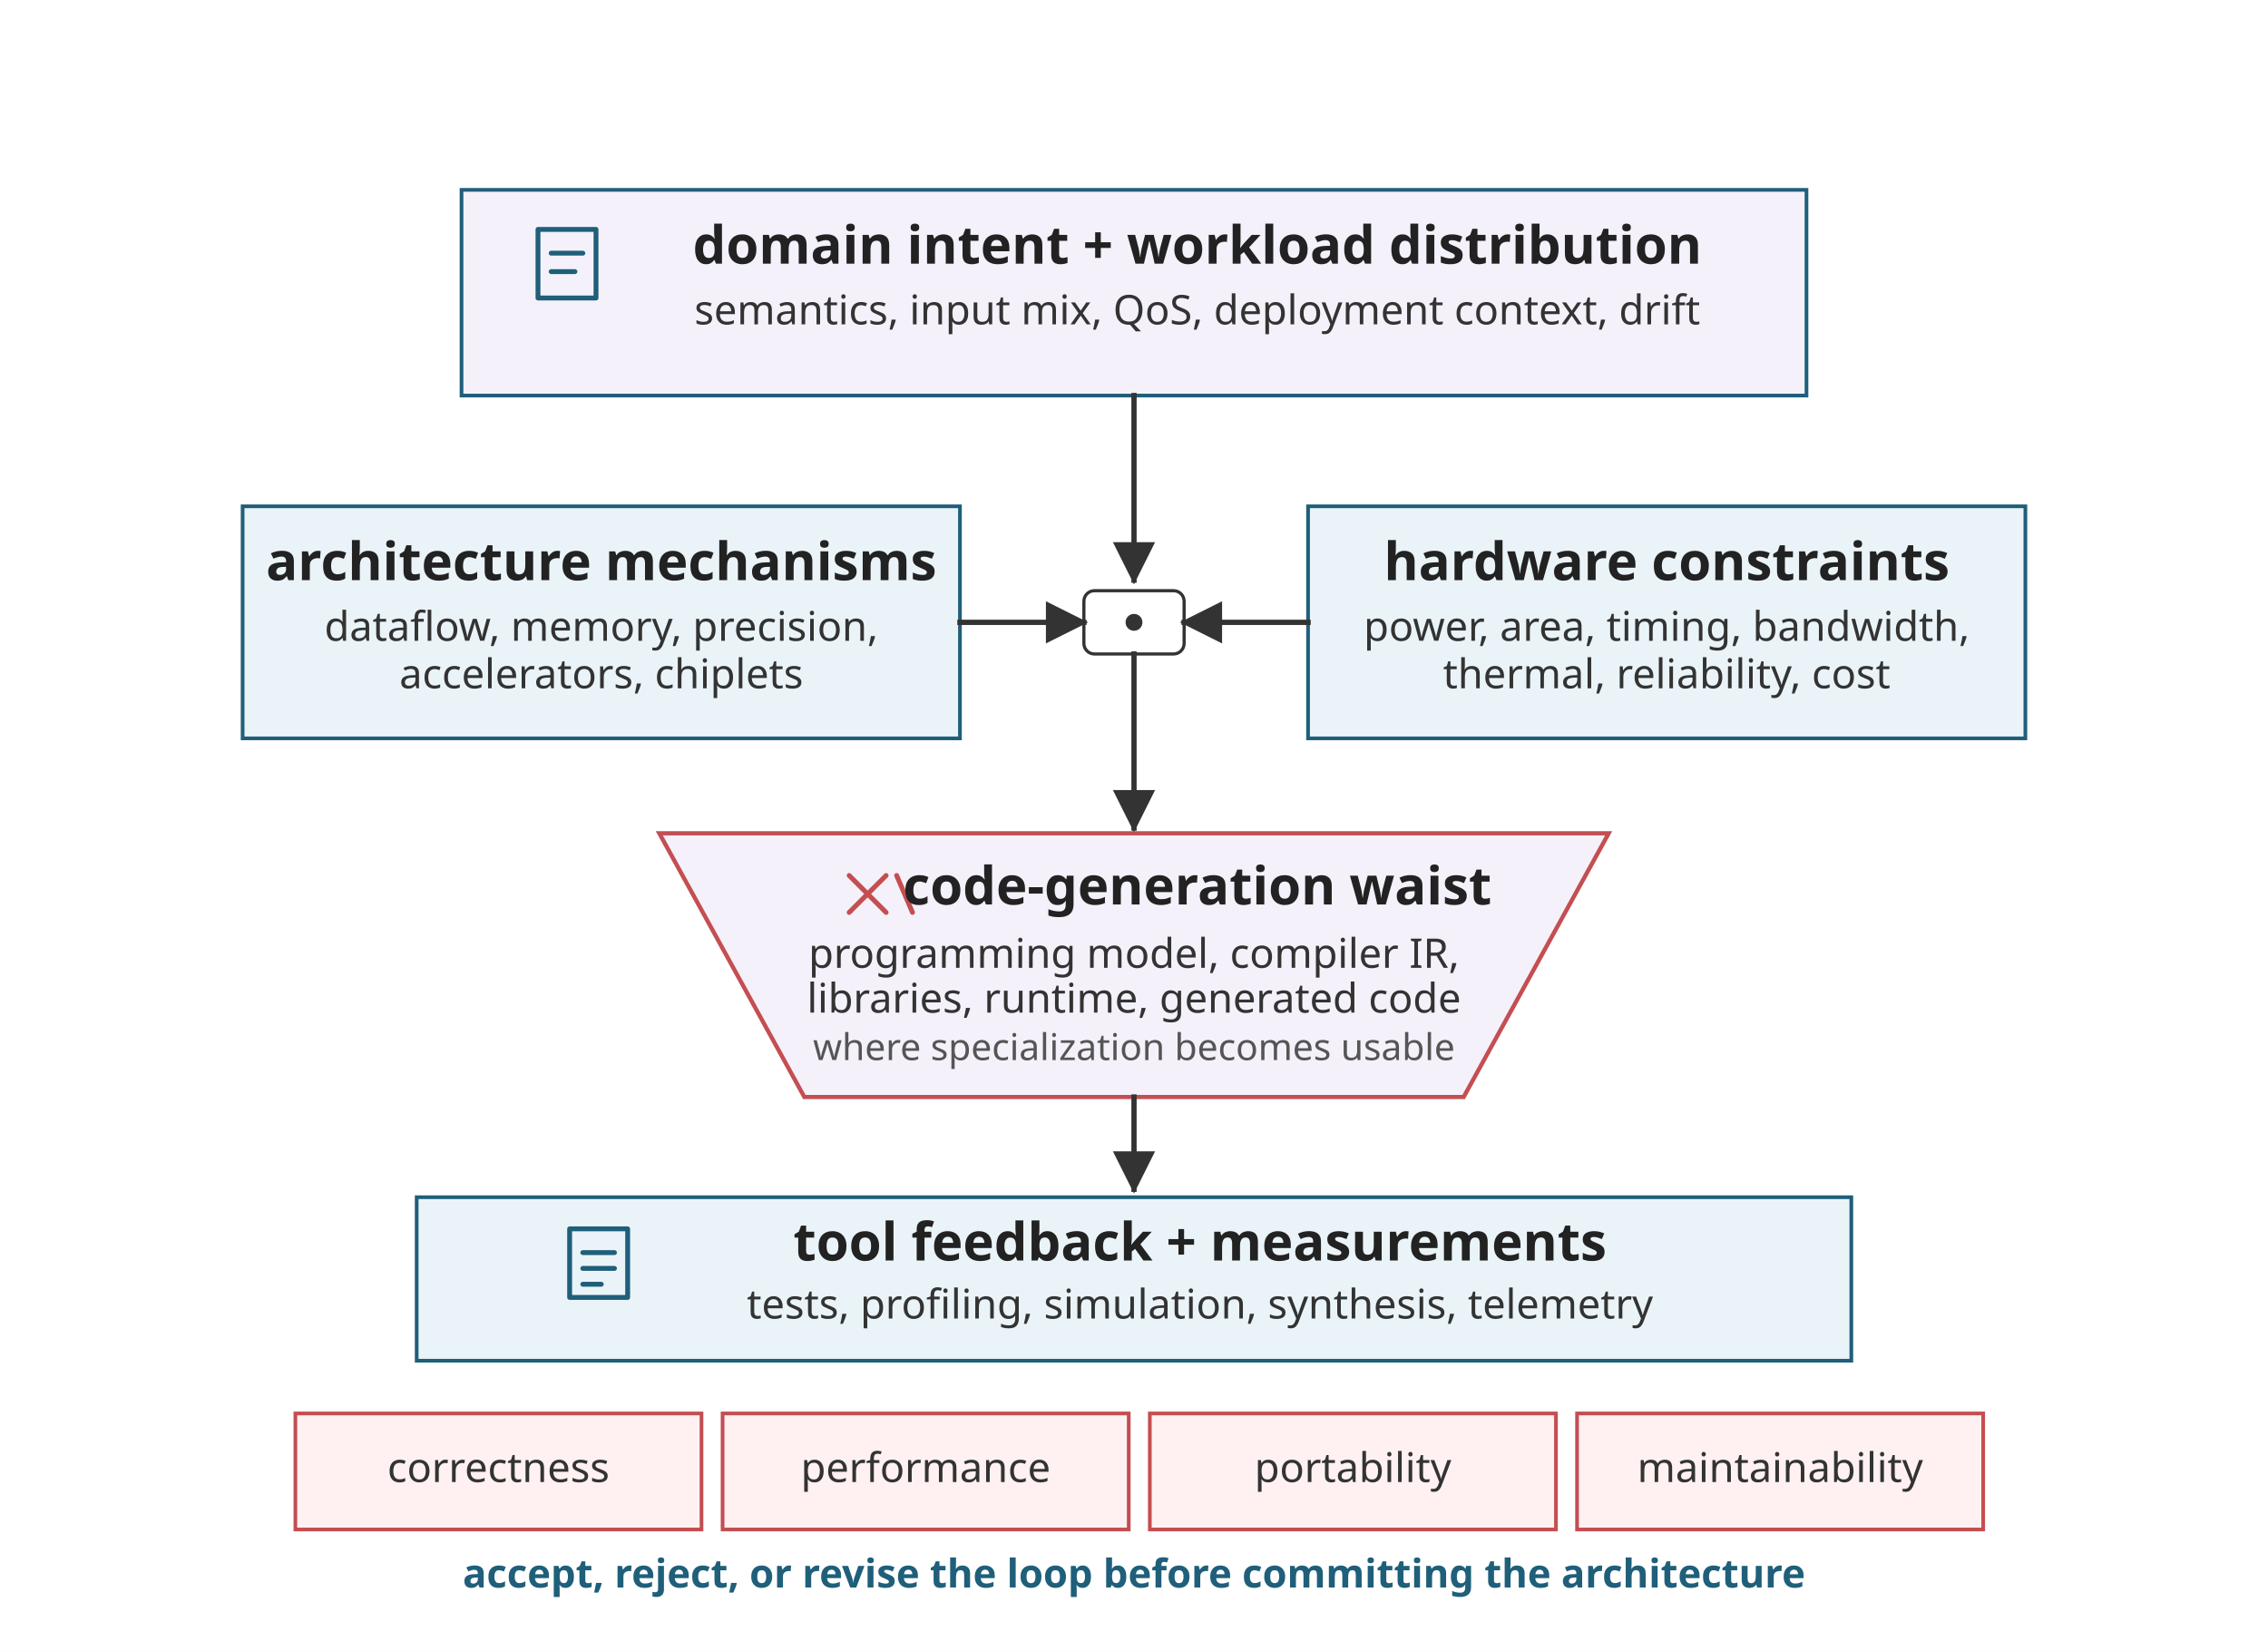
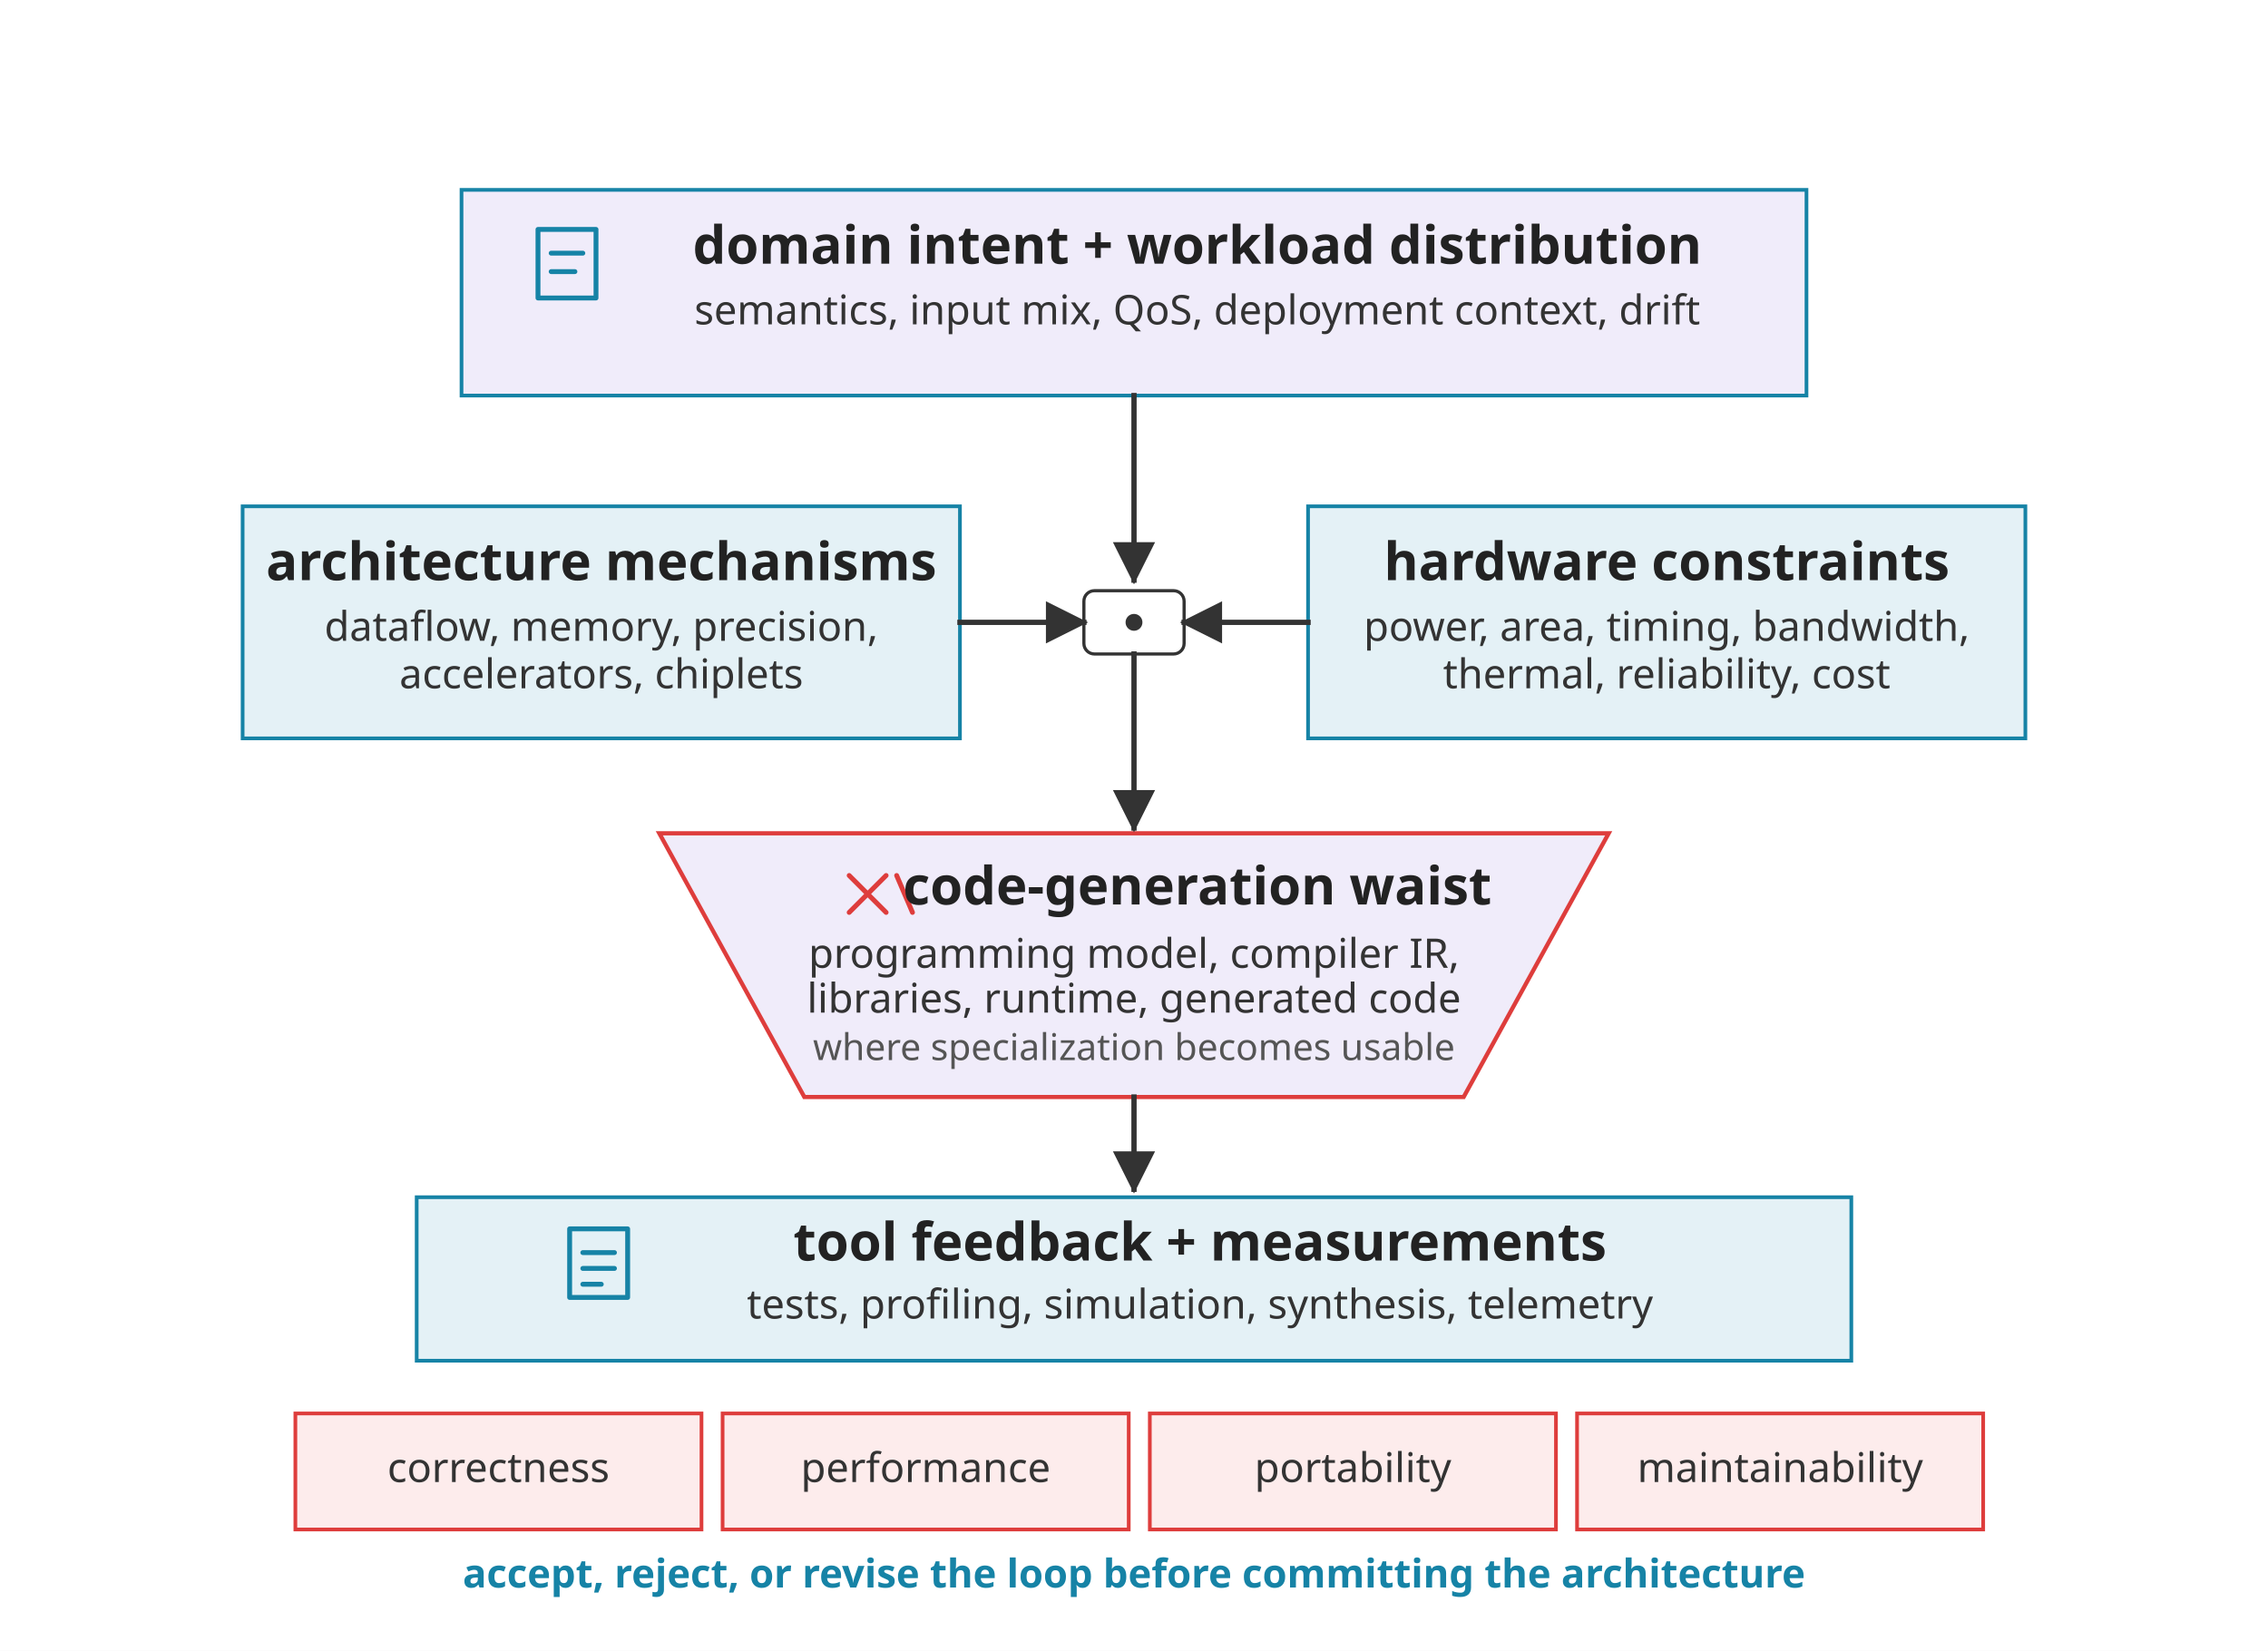
<svg xmlns="http://www.w3.org/2000/svg" viewBox="0 0 860 626" role="img">
  <defs>
    <marker id="arrow" viewBox="0 0 10 10" refX="9" refY="5" markerWidth="8" markerHeight="8" orient="auto">
      <path d="M 0 0 L 10 5 L 0 10 z" fill="#333333" />
    </marker>
    <style>
      .font { font-family: sans-serif; }
-       .top { fill: #F4F1FA; stroke: #1F5F7A; stroke-width: 1.4; }
-       .hw { fill: #EAF4F8; stroke: #1F5F7A; stroke-width: 1.4; }
-       .waist { fill: #F4F1FA; stroke: #C44E52; stroke-width: 1.6; }
-       .feedback { fill: #EAF4F8; stroke: #1F5F7A; stroke-width: 1.4; }
-       .gate { fill: #FFF1F2; stroke: #C44E52; stroke-width: 1.4; }
+       .top { fill: #F0ECFA; stroke: #1683A6; stroke-width: 1.4; }
+       .hw { fill: #E4F1F6; stroke: #1683A6; stroke-width: 1.4; }
+       .waist { fill: #F0ECFA; stroke: #DE3D3C; stroke-width: 1.6; }
+       .feedback { fill: #E4F1F6; stroke: #1683A6; stroke-width: 1.4; }
+       .gate { fill: #FDECEC; stroke: #DE3D3C; stroke-width: 1.4; }
      .label { font-size: 20px; font-weight: 700; fill: #222222; }
      .body { font-size: 15.5px; fill: #333333; }
      .small { font-size: 14px; fill: #555555; }
-       .note { font-size: 15px; font-weight: 700; fill: #1F5F7A; }
+       .note { font-size: 15px; font-weight: 700; fill: #1683A6; }
      .arrow { stroke: #333333; stroke-width: 2; fill: none; stroke-linecap: square; stroke-linejoin: miter; }
      .glyph { fill: none; stroke: currentColor; stroke-width: 1.85; stroke-linecap: round; stroke-linejoin: round; }
-       .glyph-top { color: #1F5F7A; }
-       .glyph-hw { color: #1F5F7A; }
-       .glyph-waist { color: #C44E52; }
-       .glyph-feedback { color: #1F5F7A; }
+       .glyph-top { color: #1683A6; }
+       .glyph-hw { color: #1683A6; }
+       .glyph-waist { color: #DE3D3C; }
+       .glyph-feedback { color: #1683A6; }
    </style>
  </defs>
  <rect width="860" height="626" fill="#FFFFFF" />
  <g class="font" transform="translate(0,-54)">
    <rect class="top" x="175" y="126" width="510" height="78" />
    <g class="glyph glyph-top" transform="translate(204 141)">
      <rect x="0" y="0" width="22" height="26" />
      <path d="M 5 9 L 17 9" />
      <path d="M 5 16 L 14 16" />
    </g>
    <text class="label" x="454" y="154" text-anchor="middle">domain intent + workload distribution</text>
    <text class="body" x="454" y="177" text-anchor="middle">semantics, input mix, QoS, deployment context, drift</text>
    <line class="arrow" x1="430" y1="204" x2="430" y2="274" marker-end="url(#arrow)" />
    <rect class="hw" x="92" y="246" width="272" height="88" />
    <text class="label" x="228" y="274" text-anchor="middle">architecture mechanisms</text>
    <text class="body" x="228" y="297" text-anchor="middle">dataflow, memory, precision,</text>
    <text class="body" x="228" y="315" text-anchor="middle">accelerators, chiplets</text>
    <rect class="hw" x="496" y="246" width="272" height="88" />
    <text class="label" x="632" y="274" text-anchor="middle">hardware constraints</text>
    <text class="body" x="632" y="297" text-anchor="middle">power, area, timing, bandwidth,</text>
    <text class="body" x="632" y="315" text-anchor="middle">thermal, reliability, cost</text>
    <rect x="411" y="278" width="38" height="24" rx="4" fill="#FFFFFF" stroke="#333333" stroke-width="1.2" />
    <line class="arrow" x1="364" y1="290" x2="411" y2="290" marker-end="url(#arrow)" />
    <line class="arrow" x1="496" y1="290" x2="449" y2="290" marker-end="url(#arrow)" />
    <circle cx="430" cy="290" r="3.2" fill="#333333" />
    <path class="waist" d="M 250 370 L 610 370 L 555 470 L 305 470 Z" />
    <g class="glyph glyph-waist" transform="translate(318 382)">
      <path d="M 4 4 L 11 11 L 4 18" />
      <path d="M 18 4 L 11 11 L 18 18" />
      <path d="M 22 4 L 28 18" />
    </g>
    <text class="label" x="454" y="397" text-anchor="middle">code-generation waist</text>
    <text class="body" x="430" y="421" text-anchor="middle">programming model, compiler IR,</text>
    <text class="body" x="430" y="438" text-anchor="middle">libraries, runtime, generated code</text>
    <text class="small" x="430" y="456" text-anchor="middle">where specialization becomes usable</text>
    <line class="arrow" x1="430" y1="302" x2="430" y2="368" marker-end="url(#arrow)" />
    <line class="arrow" x1="430" y1="470" x2="430" y2="505" marker-end="url(#arrow)" />
    <rect class="feedback" x="158" y="508" width="544" height="62" />
    <g class="glyph glyph-feedback" transform="translate(216 520)">
      <rect x="0" y="0" width="22" height="26" />
      <path d="M 5 9 L 17 9" />
      <path d="M 5 15 L 17 15" />
      <path d="M 5 21 L 12 21" />
    </g>
    <text class="label" x="455" y="532" text-anchor="middle">tool feedback + measurements</text>
    <text class="body" x="455" y="554" text-anchor="middle">tests, profiling, simulation, synthesis, telemetry</text>
    <rect class="gate" x="112" y="590" width="154" height="44" />
    <text class="body" x="189" y="616" text-anchor="middle">correctness</text>
    <rect class="gate" x="274" y="590" width="154" height="44" />
    <text class="body" x="351" y="616" text-anchor="middle">performance</text>
    <rect class="gate" x="436" y="590" width="154" height="44" />
    <text class="body" x="513" y="616" text-anchor="middle">portability</text>
    <rect class="gate" x="598" y="590" width="154" height="44" />
    <text class="body" x="675" y="616" text-anchor="middle">maintainability</text>
    <text class="note" x="430" y="656" text-anchor="middle">accept, reject, or revise the loop before committing the architecture</text>
  </g>
</svg>
